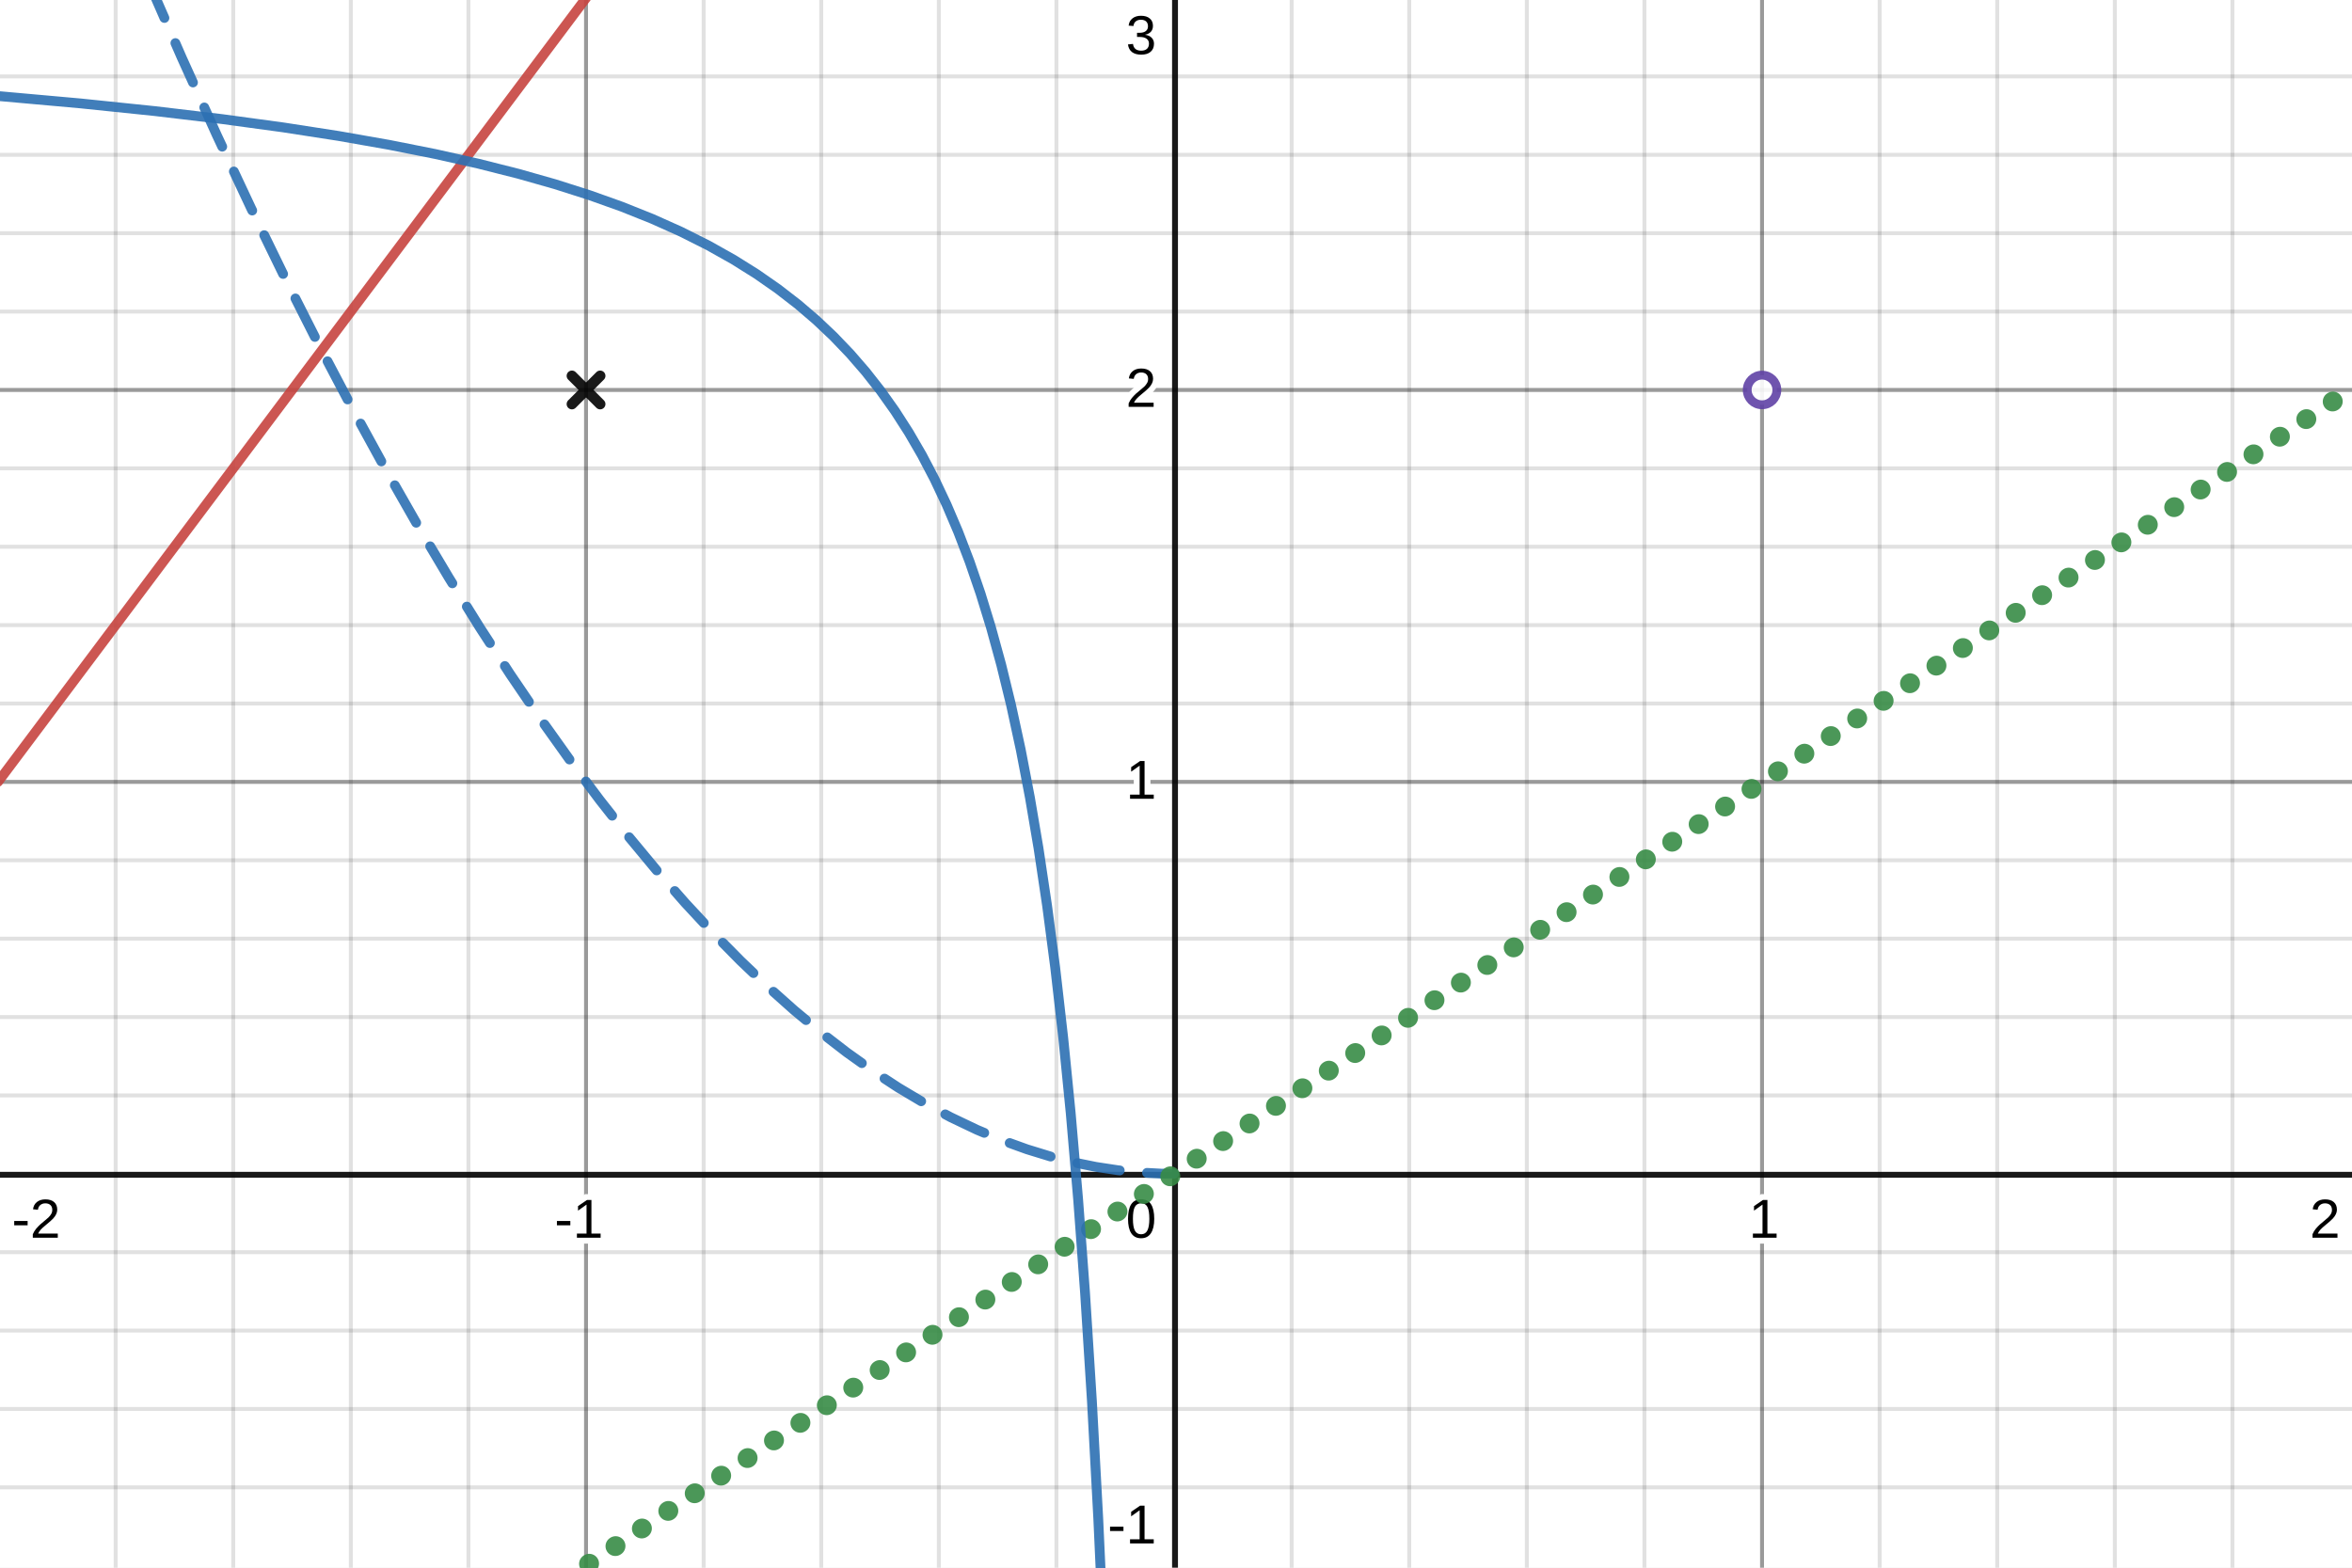
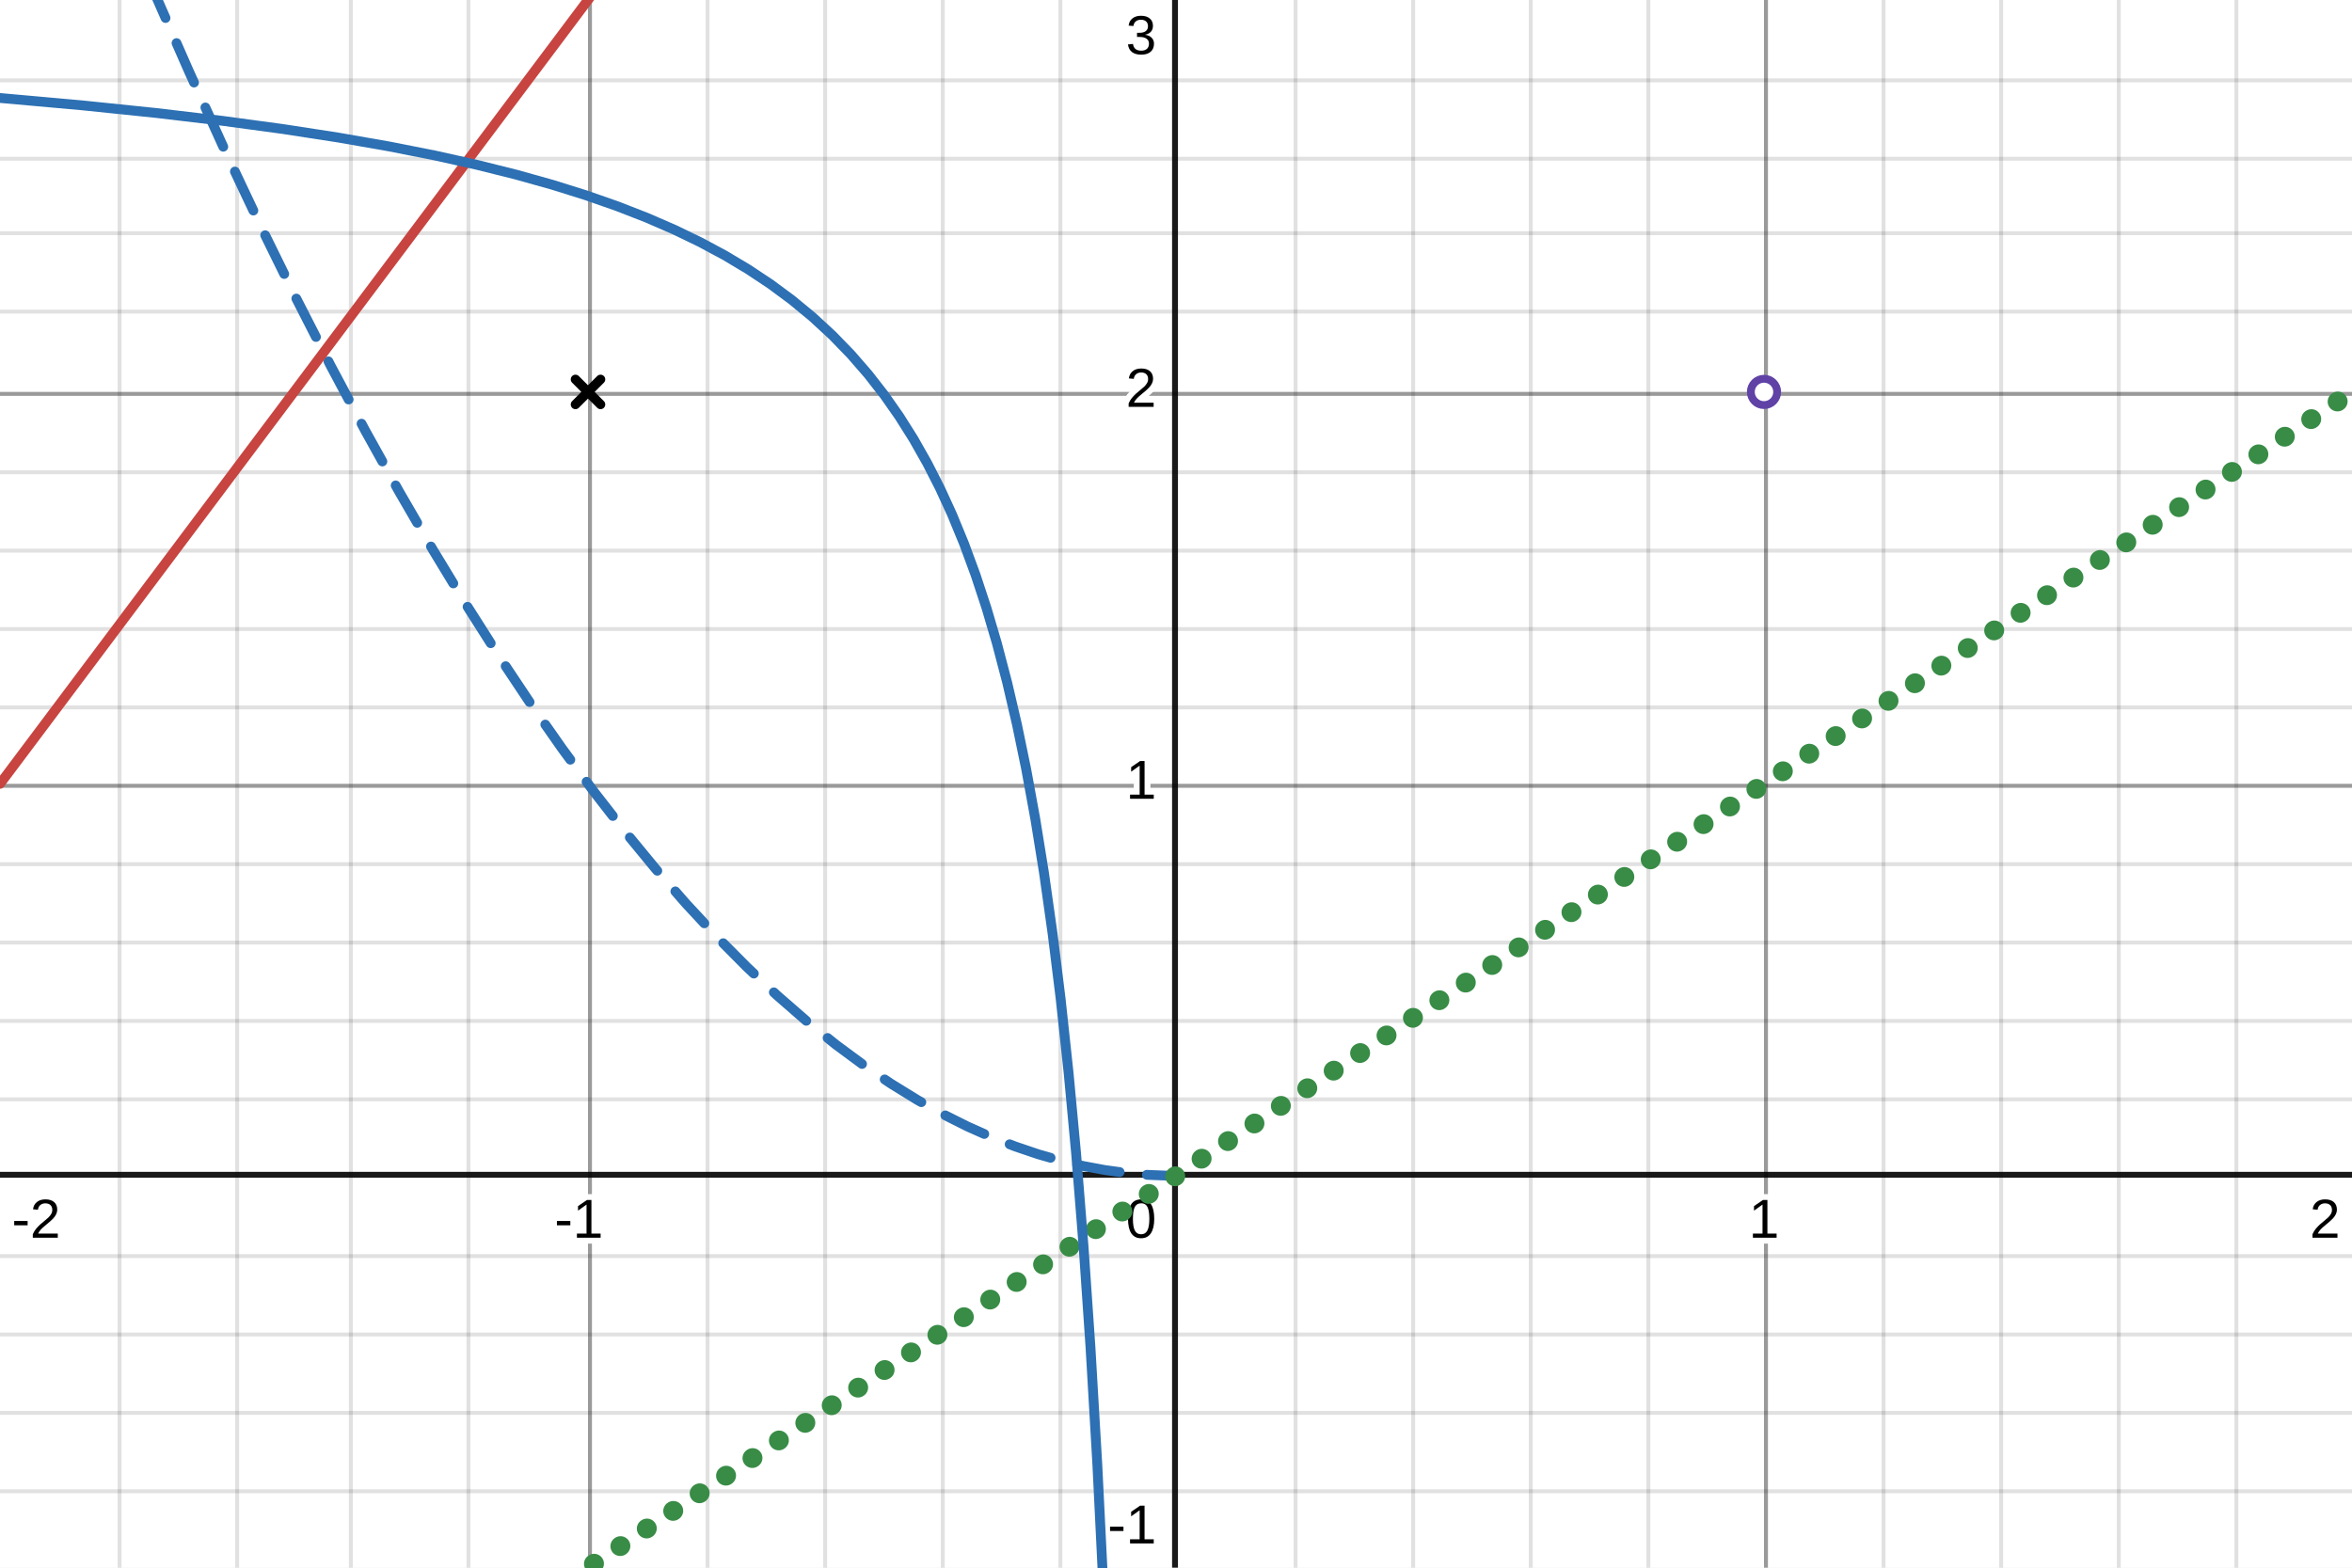
<svg xmlns="http://www.w3.org/2000/svg" version="1.1" width="600" height="400" class="desmos-graph">
  <defs />
  <g transform="scale(1,1)">
-     <g id="background-dfdc957d">
+     <g id="background-16668be8">
      <rect fill="white" stroke="none" x="0" y="0" width="600" height="400" class="dcg-svg-background" />
    </g>
-     <g id="background-images-dfdc957d" />
-     <g id="graphpaper-dfdc957d">
-       <g id="grid-dfdc957d">
+     <g id="background-images-16668be8" />
+     <g id="graphpaper-16668be8">
+       <g id="grid-16668be8">
        <g>
-           <path fill="none" stroke="rgb(0,0,0)" class="dcg-svg-minor-gridline" paint-order="fill stroke markers" d=" M -0.5 0 L -0.5 400" stroke-opacity="0.12" stroke-miterlimit="10" stroke-dasharray="" />
-           <path fill="none" stroke="rgb(0,0,0)" class="dcg-svg-minor-gridline" paint-order="fill stroke markers" d=" M 29.5 0 L 29.5 400" stroke-opacity="0.12" stroke-miterlimit="10" stroke-dasharray="" />
-           <path fill="none" stroke="rgb(0,0,0)" class="dcg-svg-minor-gridline" paint-order="fill stroke markers" d=" M 59.5 0 L 59.5 400" stroke-opacity="0.12" stroke-miterlimit="10" stroke-dasharray="" />
+           <path fill="none" stroke="rgb(0,0,0)" class="dcg-svg-minor-gridline" paint-order="fill stroke markers" d=" M 30.5 0 L 30.5 400" stroke-opacity="0.12" stroke-miterlimit="10" stroke-dasharray="" />
+           <path fill="none" stroke="rgb(0,0,0)" class="dcg-svg-minor-gridline" paint-order="fill stroke markers" d=" M 60.5 0 L 60.5 400" stroke-opacity="0.12" stroke-miterlimit="10" stroke-dasharray="" />
          <path fill="none" stroke="rgb(0,0,0)" class="dcg-svg-minor-gridline" paint-order="fill stroke markers" d=" M 89.5 0 L 89.5 400" stroke-opacity="0.12" stroke-miterlimit="10" stroke-dasharray="" />
          <path fill="none" stroke="rgb(0,0,0)" class="dcg-svg-minor-gridline" paint-order="fill stroke markers" d=" M 119.5 0 L 119.5 400" stroke-opacity="0.12" stroke-miterlimit="10" stroke-dasharray="" />
-           <path fill="none" stroke="rgb(0,0,0)" class="dcg-svg-minor-gridline" paint-order="fill stroke markers" d=" M 149.5 0 L 149.5 400" stroke-opacity="0.12" stroke-miterlimit="10" stroke-dasharray="" />
-           <path fill="none" stroke="rgb(0,0,0)" class="dcg-svg-minor-gridline" paint-order="fill stroke markers" d=" M 179.5 0 L 179.5 400" stroke-opacity="0.12" stroke-miterlimit="10" stroke-dasharray="" />
-           <path fill="none" stroke="rgb(0,0,0)" class="dcg-svg-minor-gridline" paint-order="fill stroke markers" d=" M 209.5 0 L 209.5 400" stroke-opacity="0.12" stroke-miterlimit="10" stroke-dasharray="" />
-           <path fill="none" stroke="rgb(0,0,0)" class="dcg-svg-minor-gridline" paint-order="fill stroke markers" d=" M 239.5 0 L 239.5 400" stroke-opacity="0.12" stroke-miterlimit="10" stroke-dasharray="" />
-           <path fill="none" stroke="rgb(0,0,0)" class="dcg-svg-minor-gridline" paint-order="fill stroke markers" d=" M 269.5 0 L 269.5 400" stroke-opacity="0.12" stroke-miterlimit="10" stroke-dasharray="" />
-           <path fill="none" stroke="rgb(0,0,0)" class="dcg-svg-minor-gridline" paint-order="fill stroke markers" d=" M 329.5 0 L 329.5 400" stroke-opacity="0.12" stroke-miterlimit="10" stroke-dasharray="" />
-           <path fill="none" stroke="rgb(0,0,0)" class="dcg-svg-minor-gridline" paint-order="fill stroke markers" d=" M 359.5 0 L 359.5 400" stroke-opacity="0.12" stroke-miterlimit="10" stroke-dasharray="" />
-           <path fill="none" stroke="rgb(0,0,0)" class="dcg-svg-minor-gridline" paint-order="fill stroke markers" d=" M 389.5 0 L 389.5 400" stroke-opacity="0.12" stroke-miterlimit="10" stroke-dasharray="" />
-           <path fill="none" stroke="rgb(0,0,0)" class="dcg-svg-minor-gridline" paint-order="fill stroke markers" d=" M 419.5 0 L 419.5 400" stroke-opacity="0.12" stroke-miterlimit="10" stroke-dasharray="" />
-           <path fill="none" stroke="rgb(0,0,0)" class="dcg-svg-minor-gridline" paint-order="fill stroke markers" d=" M 449.5 0 L 449.5 400" stroke-opacity="0.12" stroke-miterlimit="10" stroke-dasharray="" />
-           <path fill="none" stroke="rgb(0,0,0)" class="dcg-svg-minor-gridline" paint-order="fill stroke markers" d=" M 479.5 0 L 479.5 400" stroke-opacity="0.12" stroke-miterlimit="10" stroke-dasharray="" />
-           <path fill="none" stroke="rgb(0,0,0)" class="dcg-svg-minor-gridline" paint-order="fill stroke markers" d=" M 509.5 0 L 509.5 400" stroke-opacity="0.12" stroke-miterlimit="10" stroke-dasharray="" />
-           <path fill="none" stroke="rgb(0,0,0)" class="dcg-svg-minor-gridline" paint-order="fill stroke markers" d=" M 539.5 0 L 539.5 400" stroke-opacity="0.12" stroke-miterlimit="10" stroke-dasharray="" />
-           <path fill="none" stroke="rgb(0,0,0)" class="dcg-svg-minor-gridline" paint-order="fill stroke markers" d=" M 569.5 0 L 569.5 400" stroke-opacity="0.12" stroke-miterlimit="10" stroke-dasharray="" />
-           <path fill="none" stroke="rgb(0,0,0)" class="dcg-svg-minor-gridline" paint-order="fill stroke markers" d=" M 0 379.5 L 600 379.5" stroke-opacity="0.12" stroke-miterlimit="10" stroke-dasharray="" />
-           <path fill="none" stroke="rgb(0,0,0)" class="dcg-svg-minor-gridline" paint-order="fill stroke markers" d=" M 0 359.5 L 600 359.5" stroke-opacity="0.12" stroke-miterlimit="10" stroke-dasharray="" />
-           <path fill="none" stroke="rgb(0,0,0)" class="dcg-svg-minor-gridline" paint-order="fill stroke markers" d=" M 0 339.5 L 600 339.5" stroke-opacity="0.12" stroke-miterlimit="10" stroke-dasharray="" />
-           <path fill="none" stroke="rgb(0,0,0)" class="dcg-svg-minor-gridline" paint-order="fill stroke markers" d=" M 0 319.5 L 600 319.5" stroke-opacity="0.12" stroke-miterlimit="10" stroke-dasharray="" />
-           <path fill="none" stroke="rgb(0,0,0)" class="dcg-svg-minor-gridline" paint-order="fill stroke markers" d=" M 0 279.5 L 600 279.5" stroke-opacity="0.12" stroke-miterlimit="10" stroke-dasharray="" />
-           <path fill="none" stroke="rgb(0,0,0)" class="dcg-svg-minor-gridline" paint-order="fill stroke markers" d=" M 0 259.5 L 600 259.5" stroke-opacity="0.12" stroke-miterlimit="10" stroke-dasharray="" />
-           <path fill="none" stroke="rgb(0,0,0)" class="dcg-svg-minor-gridline" paint-order="fill stroke markers" d=" M 0 239.5 L 600 239.5" stroke-opacity="0.12" stroke-miterlimit="10" stroke-dasharray="" />
-           <path fill="none" stroke="rgb(0,0,0)" class="dcg-svg-minor-gridline" paint-order="fill stroke markers" d=" M 0 219.5 L 600 219.5" stroke-opacity="0.12" stroke-miterlimit="10" stroke-dasharray="" />
-           <path fill="none" stroke="rgb(0,0,0)" class="dcg-svg-minor-gridline" paint-order="fill stroke markers" d=" M 0 199.5 L 600 199.5" stroke-opacity="0.12" stroke-miterlimit="10" stroke-dasharray="" />
-           <path fill="none" stroke="rgb(0,0,0)" class="dcg-svg-minor-gridline" paint-order="fill stroke markers" d=" M 0 179.5 L 600 179.5" stroke-opacity="0.12" stroke-miterlimit="10" stroke-dasharray="" />
-           <path fill="none" stroke="rgb(0,0,0)" class="dcg-svg-minor-gridline" paint-order="fill stroke markers" d=" M 0 159.5 L 600 159.5" stroke-opacity="0.12" stroke-miterlimit="10" stroke-dasharray="" />
-           <path fill="none" stroke="rgb(0,0,0)" class="dcg-svg-minor-gridline" paint-order="fill stroke markers" d=" M 0 139.5 L 600 139.5" stroke-opacity="0.12" stroke-miterlimit="10" stroke-dasharray="" />
-           <path fill="none" stroke="rgb(0,0,0)" class="dcg-svg-minor-gridline" paint-order="fill stroke markers" d=" M 0 119.5 L 600 119.5" stroke-opacity="0.12" stroke-miterlimit="10" stroke-dasharray="" />
-           <path fill="none" stroke="rgb(0,0,0)" class="dcg-svg-minor-gridline" paint-order="fill stroke markers" d=" M 0 99.5 L 600 99.5" stroke-opacity="0.12" stroke-miterlimit="10" stroke-dasharray="" />
+           <path fill="none" stroke="rgb(0,0,0)" class="dcg-svg-minor-gridline" paint-order="fill stroke markers" d=" M 150.5 0 L 150.5 400" stroke-opacity="0.12" stroke-miterlimit="10" stroke-dasharray="" />
+           <path fill="none" stroke="rgb(0,0,0)" class="dcg-svg-minor-gridline" paint-order="fill stroke markers" d=" M 180.5 0 L 180.5 400" stroke-opacity="0.12" stroke-miterlimit="10" stroke-dasharray="" />
+           <path fill="none" stroke="rgb(0,0,0)" class="dcg-svg-minor-gridline" paint-order="fill stroke markers" d=" M 210.5 0 L 210.5 400" stroke-opacity="0.12" stroke-miterlimit="10" stroke-dasharray="" />
+           <path fill="none" stroke="rgb(0,0,0)" class="dcg-svg-minor-gridline" paint-order="fill stroke markers" d=" M 240.5 0 L 240.5 400" stroke-opacity="0.12" stroke-miterlimit="10" stroke-dasharray="" />
+           <path fill="none" stroke="rgb(0,0,0)" class="dcg-svg-minor-gridline" paint-order="fill stroke markers" d=" M 270.5 0 L 270.5 400" stroke-opacity="0.12" stroke-miterlimit="10" stroke-dasharray="" />
+           <path fill="none" stroke="rgb(0,0,0)" class="dcg-svg-minor-gridline" paint-order="fill stroke markers" d=" M 330.5 0 L 330.5 400" stroke-opacity="0.12" stroke-miterlimit="10" stroke-dasharray="" />
+           <path fill="none" stroke="rgb(0,0,0)" class="dcg-svg-minor-gridline" paint-order="fill stroke markers" d=" M 360.5 0 L 360.5 400" stroke-opacity="0.12" stroke-miterlimit="10" stroke-dasharray="" />
+           <path fill="none" stroke="rgb(0,0,0)" class="dcg-svg-minor-gridline" paint-order="fill stroke markers" d=" M 390.5 0 L 390.5 400" stroke-opacity="0.12" stroke-miterlimit="10" stroke-dasharray="" />
+           <path fill="none" stroke="rgb(0,0,0)" class="dcg-svg-minor-gridline" paint-order="fill stroke markers" d=" M 420.5 0 L 420.5 400" stroke-opacity="0.12" stroke-miterlimit="10" stroke-dasharray="" />
+           <path fill="none" stroke="rgb(0,0,0)" class="dcg-svg-minor-gridline" paint-order="fill stroke markers" d=" M 450.5 0 L 450.5 400" stroke-opacity="0.12" stroke-miterlimit="10" stroke-dasharray="" />
+           <path fill="none" stroke="rgb(0,0,0)" class="dcg-svg-minor-gridline" paint-order="fill stroke markers" d=" M 480.5 0 L 480.5 400" stroke-opacity="0.12" stroke-miterlimit="10" stroke-dasharray="" />
+           <path fill="none" stroke="rgb(0,0,0)" class="dcg-svg-minor-gridline" paint-order="fill stroke markers" d=" M 510.5 0 L 510.5 400" stroke-opacity="0.12" stroke-miterlimit="10" stroke-dasharray="" />
+           <path fill="none" stroke="rgb(0,0,0)" class="dcg-svg-minor-gridline" paint-order="fill stroke markers" d=" M 540.5 0 L 540.5 400" stroke-opacity="0.12" stroke-miterlimit="10" stroke-dasharray="" />
+           <path fill="none" stroke="rgb(0,0,0)" class="dcg-svg-minor-gridline" paint-order="fill stroke markers" d=" M 570.5 0 L 570.5 400" stroke-opacity="0.12" stroke-miterlimit="10" stroke-dasharray="" />
+           <path fill="none" stroke="rgb(0,0,0)" class="dcg-svg-minor-gridline" paint-order="fill stroke markers" d=" M 0 380.5 L 600 380.5" stroke-opacity="0.12" stroke-miterlimit="10" stroke-dasharray="" />
+           <path fill="none" stroke="rgb(0,0,0)" class="dcg-svg-minor-gridline" paint-order="fill stroke markers" d=" M 0 360.5 L 600 360.5" stroke-opacity="0.12" stroke-miterlimit="10" stroke-dasharray="" />
+           <path fill="none" stroke="rgb(0,0,0)" class="dcg-svg-minor-gridline" paint-order="fill stroke markers" d=" M 0 340.5 L 600 340.5" stroke-opacity="0.12" stroke-miterlimit="10" stroke-dasharray="" />
+           <path fill="none" stroke="rgb(0,0,0)" class="dcg-svg-minor-gridline" paint-order="fill stroke markers" d=" M 0 320.5 L 600 320.5" stroke-opacity="0.12" stroke-miterlimit="10" stroke-dasharray="" />
+           <path fill="none" stroke="rgb(0,0,0)" class="dcg-svg-minor-gridline" paint-order="fill stroke markers" d=" M 0 280.5 L 600 280.5" stroke-opacity="0.12" stroke-miterlimit="10" stroke-dasharray="" />
+           <path fill="none" stroke="rgb(0,0,0)" class="dcg-svg-minor-gridline" paint-order="fill stroke markers" d=" M 0 260.5 L 600 260.5" stroke-opacity="0.12" stroke-miterlimit="10" stroke-dasharray="" />
+           <path fill="none" stroke="rgb(0,0,0)" class="dcg-svg-minor-gridline" paint-order="fill stroke markers" d=" M 0 240.5 L 600 240.5" stroke-opacity="0.12" stroke-miterlimit="10" stroke-dasharray="" />
+           <path fill="none" stroke="rgb(0,0,0)" class="dcg-svg-minor-gridline" paint-order="fill stroke markers" d=" M 0 220.5 L 600 220.5" stroke-opacity="0.12" stroke-miterlimit="10" stroke-dasharray="" />
+           <path fill="none" stroke="rgb(0,0,0)" class="dcg-svg-minor-gridline" paint-order="fill stroke markers" d=" M 0 200.5 L 600 200.5" stroke-opacity="0.12" stroke-miterlimit="10" stroke-dasharray="" />
+           <path fill="none" stroke="rgb(0,0,0)" class="dcg-svg-minor-gridline" paint-order="fill stroke markers" d=" M 0 180.5 L 600 180.5" stroke-opacity="0.12" stroke-miterlimit="10" stroke-dasharray="" />
+           <path fill="none" stroke="rgb(0,0,0)" class="dcg-svg-minor-gridline" paint-order="fill stroke markers" d=" M 0 160.5 L 600 160.5" stroke-opacity="0.12" stroke-miterlimit="10" stroke-dasharray="" />
+           <path fill="none" stroke="rgb(0,0,0)" class="dcg-svg-minor-gridline" paint-order="fill stroke markers" d=" M 0 140.5 L 600 140.5" stroke-opacity="0.12" stroke-miterlimit="10" stroke-dasharray="" />
+           <path fill="none" stroke="rgb(0,0,0)" class="dcg-svg-minor-gridline" paint-order="fill stroke markers" d=" M 0 120.5 L 600 120.5" stroke-opacity="0.12" stroke-miterlimit="10" stroke-dasharray="" />
+           <path fill="none" stroke="rgb(0,0,0)" class="dcg-svg-minor-gridline" paint-order="fill stroke markers" d=" M 0 100.5 L 600 100.5" stroke-opacity="0.12" stroke-miterlimit="10" stroke-dasharray="" />
          <path fill="none" stroke="rgb(0,0,0)" class="dcg-svg-minor-gridline" paint-order="fill stroke markers" d=" M 0 79.5 L 600 79.5" stroke-opacity="0.12" stroke-miterlimit="10" stroke-dasharray="" />
          <path fill="none" stroke="rgb(0,0,0)" class="dcg-svg-minor-gridline" paint-order="fill stroke markers" d=" M 0 59.5 L 600 59.5" stroke-opacity="0.12" stroke-miterlimit="10" stroke-dasharray="" />
-           <path fill="none" stroke="rgb(0,0,0)" class="dcg-svg-minor-gridline" paint-order="fill stroke markers" d=" M 0 39.5 L 600 39.5" stroke-opacity="0.12" stroke-miterlimit="10" stroke-dasharray="" />
-           <path fill="none" stroke="rgb(0,0,0)" class="dcg-svg-minor-gridline" paint-order="fill stroke markers" d=" M 0 19.5 L 600 19.5" stroke-opacity="0.12" stroke-miterlimit="10" stroke-dasharray="" />
-           <path fill="none" stroke="rgb(0,0,0)" class="dcg-svg-minor-gridline" paint-order="fill stroke markers" d=" M 0 -0.5 L 600 -0.5" stroke-opacity="0.12" stroke-miterlimit="10" stroke-dasharray="" />
-           <path fill="none" stroke="rgb(0,0,0)" class="dcg-svg-major-gridline" paint-order="fill stroke markers" d=" M -0.5 0 L -0.5 400" stroke-opacity="0.318" stroke-miterlimit="10" stroke-dasharray="" />
-           <path fill="none" stroke="rgb(0,0,0)" class="dcg-svg-major-gridline" paint-order="fill stroke markers" d=" M 149.5 0 L 149.5 400" stroke-opacity="0.318" stroke-miterlimit="10" stroke-dasharray="" />
-           <path fill="none" stroke="rgb(0,0,0)" class="dcg-svg-major-gridline" paint-order="fill stroke markers" d=" M 449.5 0 L 449.5 400" stroke-opacity="0.318" stroke-miterlimit="10" stroke-dasharray="" />
-           <path fill="none" stroke="rgb(0,0,0)" class="dcg-svg-major-gridline" paint-order="fill stroke markers" d=" M 0 199.5 L 600 199.5" stroke-opacity="0.318" stroke-miterlimit="10" stroke-dasharray="" />
-           <path fill="none" stroke="rgb(0,0,0)" class="dcg-svg-major-gridline" paint-order="fill stroke markers" d=" M 0 99.5 L 600 99.5" stroke-opacity="0.318" stroke-miterlimit="10" stroke-dasharray="" />
-           <path fill="none" stroke="rgb(0,0,0)" class="dcg-svg-major-gridline" paint-order="fill stroke markers" d=" M 0 -0.5 L 600 -0.5" stroke-opacity="0.318" stroke-miterlimit="10" stroke-dasharray="" />
+           <path fill="none" stroke="rgb(0,0,0)" class="dcg-svg-minor-gridline" paint-order="fill stroke markers" d=" M 0 40.5 L 600 40.5" stroke-opacity="0.12" stroke-miterlimit="10" stroke-dasharray="" />
+           <path fill="none" stroke="rgb(0,0,0)" class="dcg-svg-minor-gridline" paint-order="fill stroke markers" d=" M 0 20.5 L 600 20.5" stroke-opacity="0.12" stroke-miterlimit="10" stroke-dasharray="" />
+           <path fill="none" stroke="rgb(0,0,0)" class="dcg-svg-major-gridline" paint-order="fill stroke markers" d=" M 150.5 0 L 150.5 400" stroke-opacity="0.318" stroke-miterlimit="10" stroke-dasharray="" />
+           <path fill="none" stroke="rgb(0,0,0)" class="dcg-svg-major-gridline" paint-order="fill stroke markers" d=" M 450.5 0 L 450.5 400" stroke-opacity="0.318" stroke-miterlimit="10" stroke-dasharray="" />
+           <path fill="none" stroke="rgb(0,0,0)" class="dcg-svg-major-gridline" paint-order="fill stroke markers" d=" M 0 200.5 L 600 200.5" stroke-opacity="0.318" stroke-miterlimit="10" stroke-dasharray="" />
+           <path fill="none" stroke="rgb(0,0,0)" class="dcg-svg-major-gridline" paint-order="fill stroke markers" d=" M 0 100.5 L 600 100.5" stroke-opacity="0.318" stroke-miterlimit="10" stroke-dasharray="" />
        </g>
      </g>
-       <g id="axis-dfdc957d">
-         <g id="yaxis-dfdc957d">
-           <path fill="none" stroke="rgb(0,0,0)" class="dcg-svg-axis-line" paint-order="fill stroke markers" d=" M 299.75 0 L 299.75 400" stroke-opacity="0.9" stroke-miterlimit="10" stroke-width="1.5" stroke-dasharray="" />
+       <g id="axis-16668be8">
+         <g id="yaxis-16668be8">
+           <g>
+             <path fill="none" stroke="rgb(0,0,0)" class="dcg-svg-axis-line" paint-order="fill stroke markers" d=" M 299.75 0 L 299.75 400" stroke-opacity="0.9" stroke-miterlimit="10" stroke-width="1.5" stroke-dasharray="" />
+           </g>
        </g>
-         <g id="xaxis-dfdc957d">
-           <path fill="none" stroke="rgb(0,0,0)" class="dcg-svg-axis-line" paint-order="fill stroke markers" d=" M 0 299.75 L 600 299.75" stroke-opacity="0.9" stroke-miterlimit="10" stroke-width="1.5" stroke-dasharray="" />
+         <g id="xaxis-16668be8">
+           <g>
+             <path fill="none" stroke="rgb(0,0,0)" class="dcg-svg-axis-line" paint-order="fill stroke markers" d=" M 0 299.75 L 600 299.75" stroke-opacity="0.9" stroke-miterlimit="10" stroke-width="1.5" stroke-dasharray="" />
+           </g>
        </g>
        <g>
          <g class="dcg-svg-axis-value">
            <text fill="none" stroke="#ffffff" font-family="Arial" font-size="14px" font-style="normal" font-weight="normal" text-decoration="normal" x="291.107" y="315.808" text-anchor="middle" stroke-miterlimit="2" stroke-width="3" stroke-dasharray="">0</text>
            <text fill="#000000" stroke="none" font-family="Arial" font-size="14px" font-style="normal" font-weight="normal" text-decoration="normal" x="291.107" y="315.808" text-anchor="middle">0</text>
          </g>
          <g class="dcg-svg-axis-value dcg-svg-offcenter-axis-value">
            <text fill="none" stroke="#ffffff" font-family="Arial" font-size="14px" font-style="normal" font-weight="normal" text-decoration="normal" x="9.224" y="315.808" text-anchor="middle" stroke-miterlimit="2" stroke-width="3" stroke-dasharray="">-2</text>
            <text fill="#000000" stroke="none" font-family="Arial" font-size="14px" font-style="normal" font-weight="normal" text-decoration="normal" x="9.224" y="315.808" text-anchor="middle">-2</text>
          </g>
          <g class="dcg-svg-axis-value">
            <text fill="none" stroke="#ffffff" font-family="Arial" font-size="14px" font-style="normal" font-weight="normal" text-decoration="normal" x="147.669" y="315.808" text-anchor="middle" stroke-miterlimit="2" stroke-width="3" stroke-dasharray="">-1</text>
            <text fill="#000000" stroke="none" font-family="Arial" font-size="14px" font-style="normal" font-weight="normal" text-decoration="normal" x="147.669" y="315.808" text-anchor="middle">-1</text>
          </g>
          <g class="dcg-svg-axis-value">
            <text fill="none" stroke="#ffffff" font-family="Arial" font-size="14px" font-style="normal" font-weight="normal" text-decoration="normal" x="450" y="315.808" text-anchor="middle" stroke-miterlimit="2" stroke-width="3" stroke-dasharray="">1</text>
            <text fill="#000000" stroke="none" font-family="Arial" font-size="14px" font-style="normal" font-weight="normal" text-decoration="normal" x="450" y="315.808" text-anchor="middle">1</text>
          </g>
          <g class="dcg-svg-axis-value dcg-svg-offcenter-axis-value">
            <text fill="none" stroke="#ffffff" font-family="Arial" font-size="14px" font-style="normal" font-weight="normal" text-decoration="normal" x="593.107" y="315.808" text-anchor="middle" stroke-miterlimit="2" stroke-width="3" stroke-dasharray="">2</text>
            <text fill="#000000" stroke="none" font-family="Arial" font-size="14px" font-style="normal" font-weight="normal" text-decoration="normal" x="593.107" y="315.808" text-anchor="middle">2</text>
          </g>
          <g class="dcg-svg-axis-value dcg-svg-offcenter-axis-value">
            <text fill="none" stroke="#ffffff" font-family="Arial" font-size="14px" font-style="normal" font-weight="normal" text-decoration="normal" x="288.776" y="393.808" text-anchor="middle" stroke-miterlimit="2" stroke-width="3" stroke-dasharray="">-1</text>
            <text fill="#000000" stroke="none" font-family="Arial" font-size="14px" font-style="normal" font-weight="normal" text-decoration="normal" x="288.776" y="393.808" text-anchor="middle">-1</text>
          </g>
          <g class="dcg-svg-axis-value">
            <text fill="none" stroke="#ffffff" font-family="Arial" font-size="14px" font-style="normal" font-weight="normal" text-decoration="normal" x="291.107" y="203.808" text-anchor="middle" stroke-miterlimit="2" stroke-width="3" stroke-dasharray="">1</text>
            <text fill="#000000" stroke="none" font-family="Arial" font-size="14px" font-style="normal" font-weight="normal" text-decoration="normal" x="291.107" y="203.808" text-anchor="middle">1</text>
          </g>
          <g class="dcg-svg-axis-value">
            <text fill="none" stroke="#ffffff" font-family="Arial" font-size="14px" font-style="normal" font-weight="normal" text-decoration="normal" x="291.107" y="103.808" text-anchor="middle" stroke-miterlimit="2" stroke-width="3" stroke-dasharray="">2</text>
            <text fill="#000000" stroke="none" font-family="Arial" font-size="14px" font-style="normal" font-weight="normal" text-decoration="normal" x="291.107" y="103.808" text-anchor="middle">2</text>
          </g>
          <g class="dcg-svg-axis-value dcg-svg-offcenter-axis-value">
            <text fill="none" stroke="#ffffff" font-family="Arial" font-size="14px" font-style="normal" font-weight="normal" text-decoration="normal" x="291.107" y="13.808" text-anchor="middle" stroke-miterlimit="2" stroke-width="3" stroke-dasharray="">3</text>
            <text fill="#000000" stroke="none" font-family="Arial" font-size="14px" font-style="normal" font-weight="normal" text-decoration="normal" x="291.107" y="13.808" text-anchor="middle">3</text>
          </g>
        </g>
      </g>
    </g>
-     <g id="expressions-dfdc957d">
-       <g id="sketch-dfdc957d">
+     <g id="expressions-16668be8">
+       <g id="sketch-16668be8">
        <path fill="#2d70b3" stroke="none" paint-order="stroke fill markers" d="" fill-opacity="0.4" />
        <g>
-           <path fill="none" stroke="#2d70b3" class="dcg-svg-curve" paint-order="fill stroke markers" d=" M 37.54 -5.5 L 41.942 4.581 M 44.743 10.996 L 46.375 14.734 M 46.375 14.734 L 49.228 21.04 M 52.113 27.418 L 55.311 34.484 M 55.311 34.484 L 56.688 37.421 M 59.661 43.758 L 64.1 53.218 M 64.1 53.218 L 64.341 53.713 M 67.405 60.007 L 72.22 69.897 M 75.363 76.152 L 80.327 85.968 M 83.553 92.18 L 88.674 101.915 M 91.998 108.076 L 97.281 117.724 M 100.72 123.821 L 106.171 133.375 M 109.743 139.395 L 114.49 147.373 M 114.49 147.373 L 115.396 148.831 M 119.091 154.776 L 122.4 160.103 M 122.4 160.103 L 124.976 164.069 M 128.789 169.939 L 130.164 172.057 M 130.164 172.057 L 134.929 179.065 M 138.896 184.833 L 145.282 193.789 M 149.47 199.398 L 153.016 204.133 M 153.016 204.133 L 156.162 208.127 M 160.499 213.622 L 167.525 222.085 M 172.137 227.351 L 174.842 230.435 M 174.842 230.435 L 179.536 235.49 M 184.376 240.545 L 188.904 245.138 M 188.904 245.138 L 192.199 248.277 M 197.313 253.055 L 202.527 257.706 M 202.527 257.706 L 205.612 260.273 M 211.045 264.686 L 216.004 268.515 M 216.004 268.515 L 219.859 271.263 M 225.641 275.207 L 229.188 277.527 M 229.188 277.527 L 234.997 280.988 M 241.145 284.333 L 242.518 285.069 M 242.518 285.069 L 249.256 288.28 M 249.256 288.28 L 251.081 289.043 M 257.575 291.651 L 262 293.25 M 262 293.25 L 268.006 295.092 M 268.006 295.092 L 268.018 295.095 M 274.814 296.771 L 279.578 297.736 M 279.578 297.736 L 285.145 298.584 M 285.145 298.584 L 285.65 298.636 M 292.621 299.26 L 296.131 299.45 M 296.131 299.45 L 299.5 299.5" stroke-linecap="round" stroke-linejoin="round" stroke-miterlimit="10" stroke-width="2.5" stroke-opacity="0.9" stroke-dasharray="" />
+           <path fill="none" stroke="#2d70b3" class="dcg-svg-curve" paint-order="fill stroke markers" d=" M 37.838 -5.5 L 38.818 -3.182 M 38.818 -3.182 L 42.226 4.587 M 45.037 10.997 L 48.193 18.193 M 48.193 18.193 L 49.495 21.053 M 52.395 27.424 L 56.951 37.436 M 59.927 43.772 L 64.628 53.717 M 67.654 60.029 L 72.504 69.902 M 75.595 76.183 L 80.602 85.977 M 83.788 92.21 L 84.375 93.359 M 84.375 93.359 L 88.939 101.929 M 92.23 108.107 L 93.164 109.862 M 93.164 109.862 L 97.541 117.74 M 100.94 123.859 L 101.807 125.42 M 101.807 125.42 L 106.43 133.391 M 109.943 139.446 L 110.303 140.066 M 110.303 140.066 L 115.636 148.858 M 119.282 154.833 L 125.182 164.117 M 128.998 169.985 L 135.1 179.137 M 139.107 184.877 L 143.408 191.018 M 143.408 191.018 L 145.487 193.837 M 149.641 199.471 L 151.465 201.944 M 151.465 201.944 L 156.333 208.2 M 160.676 213.69 L 167.285 221.719 M 167.285 221.719 L 167.68 222.171 M 172.284 227.444 L 175.049 230.61 M 175.049 230.61 L 179.675 235.589 M 184.497 240.662 L 190.576 246.784 M 190.576 246.784 L 192.306 248.408 M 197.409 253.199 L 198.193 253.935 M 198.193 253.935 L 205.677 260.454 M 211.128 264.846 L 213.281 266.577 M 213.281 266.577 L 219.906 271.472 M 225.687 275.418 L 227.344 276.538 M 227.344 276.538 L 234.082 280.688 M 234.082 280.688 L 235.031 281.217 M 241.16 284.597 L 246.826 287.434 M 246.826 287.434 L 251.086 289.331 M 257.568 291.969 L 258.984 292.523 M 258.984 292.523 L 264.844 294.507 M 264.844 294.507 L 268.009 295.416 M 274.79 297.147 L 276.27 297.497 M 276.27 297.497 L 281.836 298.534 M 281.836 298.534 L 285.618 299.051 M 292.582 299.75 L 292.822 299.771 M 292.822 299.771 L 298.242 299.986 M 298.242 299.986 L 300 300" stroke-linecap="round" stroke-linejoin="round" stroke-miterlimit="10" stroke-width="2.5" stroke-dasharray="" />
        </g>
      </g>
-       <g id="sketch-dfdc957d">
+       <g id="sketch-16668be8">
        <path fill="#388c46" stroke="none" paint-order="stroke fill markers" d="" fill-opacity="0.4" />
        <g>
-           <path fill="none" stroke="#388c46" class="dcg-svg-curve" paint-order="fill stroke markers" d=" M 136.75 408 L 136.833 407.945 M 143.49 403.507 L 143.573 403.451 M 150.229 399.014 L 150.312 398.958 M 156.969 394.521 L 157.052 394.465 M 163.708 390.028 L 163.792 389.972 M 170.448 385.535 L 170.531 385.479 M 177.188 381.042 L 177.271 380.986 M 183.927 376.548 L 184.01 376.493 M 190.667 372.055 L 190.75 372 M 197.406 367.562 L 197.49 367.507 M 204.146 363.069 L 204.229 363.014 M 210.886 358.576 L 210.969 358.521 M 217.625 354.083 L 217.708 354.028 M 224.365 349.59 L 224.448 349.535 M 231.105 345.097 L 231.188 345.042 M 237.844 340.604 L 237.927 340.548 M 244.584 336.111 L 244.667 336.055 M 251.323 331.618 L 251.407 331.562 M 258.063 327.125 L 258.146 327.069 M 264.803 322.632 L 264.886 322.576 M 271.542 318.139 L 271.625 318.083 M 278.282 313.645 L 278.365 313.59 M 285.021 309.152 L 285.105 309.097 M 291.761 304.659 L 291.844 304.604 M 298.501 300.166 L 298.584 300.111 M 305.24 295.673 L 305.323 295.618 M 311.98 291.18 L 312.063 291.125 M 318.719 286.687 L 318.803 286.632 M 325.459 282.194 L 325.542 282.139 M 332.199 277.701 L 332.282 277.645 M 338.938 273.208 L 339.021 273.152 M 345.678 268.715 L 345.761 268.659 M 352.417 264.222 L 352.501 264.166 M 359.157 259.729 L 359.24 259.673 M 365.897 255.236 L 365.98 255.18 M 372.636 250.742 L 372.719 250.687 M 379.376 246.249 L 379.459 246.194 M 386.115 241.756 L 386.199 241.701 M 392.855 237.263 L 392.938 237.208 M 399.595 232.77 L 399.678 232.715 M 406.334 228.277 L 406.418 228.222 M 413.074 223.784 L 413.157 223.729 M 419.814 219.291 L 419.897 219.236 M 426.553 214.798 L 426.636 214.742 M 433.293 210.305 L 433.376 210.249 M 440.032 205.812 L 440.116 205.756 M 446.772 201.319 L 446.855 201.263 M 453.512 196.826 L 453.595 196.77 M 460.251 192.333 L 460.334 192.277 M 466.991 187.839 L 467.074 187.784 M 473.73 183.346 L 473.814 183.291 M 480.47 178.853 L 480.553 178.798 M 487.21 174.36 L 487.293 174.305 M 493.949 169.867 L 494.032 169.812 M 500.689 165.374 L 500.772 165.319 M 507.428 160.881 L 507.512 160.826 M 514.168 156.388 L 514.251 156.333 M 520.908 151.895 L 520.991 151.839 M 527.647 147.402 L 527.73 147.346 M 534.387 142.909 L 534.47 142.853 M 541.126 138.416 L 541.21 138.36 M 547.866 133.923 L 547.949 133.867 M 554.606 129.43 L 554.689 129.374 M 561.345 124.936 L 561.428 124.881 M 568.085 120.443 L 568.168 120.388 M 574.824 115.95 L 574.908 115.895 M 581.564 111.457 L 581.647 111.402 M 588.304 106.964 L 588.387 106.909 M 595.043 102.471 L 595.127 102.416" stroke-linecap="round" stroke-linejoin="round" stroke-miterlimit="10" stroke-width="5" stroke-opacity="0.9" stroke-dasharray="" />
+           <path fill="none" stroke="#388c46" class="dcg-svg-curve" paint-order="fill stroke markers" d=" M 138 408 L 138.083 407.945 M 144.74 403.507 L 144.823 403.451 M 151.479 399.014 L 151.562 398.958 M 158.219 394.521 L 158.302 394.465 M 164.958 390.028 L 165.042 389.972 M 171.698 385.535 L 171.781 385.479 M 178.438 381.042 L 178.521 380.986 M 185.177 376.548 L 185.26 376.493 M 191.917 372.055 L 192 372 M 198.656 367.562 L 198.74 367.507 M 205.396 363.069 L 205.479 363.014 M 212.136 358.576 L 212.219 358.521 M 218.875 354.083 L 218.958 354.028 M 225.615 349.59 L 225.698 349.535 M 232.355 345.097 L 232.438 345.042 M 239.094 340.604 L 239.177 340.548 M 245.834 336.111 L 245.917 336.055 M 252.573 331.618 L 252.657 331.562 M 259.313 327.125 L 259.396 327.069 M 266.053 322.632 L 266.136 322.576 M 272.792 318.139 L 272.875 318.083 M 279.532 313.645 L 279.615 313.59 M 286.271 309.152 L 286.355 309.097 M 293.011 304.659 L 293.094 304.604 M 299.751 300.166 L 299.834 300.111 M 306.49 295.673 L 306.573 295.618 M 313.23 291.18 L 313.313 291.125 M 319.969 286.687 L 320.053 286.632 M 326.709 282.194 L 326.792 282.139 M 333.449 277.701 L 333.532 277.645 M 340.188 273.208 L 340.271 273.152 M 346.928 268.715 L 347.011 268.659 M 353.667 264.222 L 353.751 264.166 M 360.407 259.729 L 360.49 259.673 M 367.147 255.236 L 367.23 255.18 M 373.886 250.742 L 373.969 250.687 M 380.626 246.249 L 380.709 246.194 M 387.365 241.756 L 387.449 241.701 M 394.105 237.263 L 394.188 237.208 M 400.845 232.77 L 400.928 232.715 M 407.584 228.277 L 407.668 228.222 M 414.324 223.784 L 414.407 223.729 M 421.064 219.291 L 421.147 219.236 M 427.803 214.798 L 427.886 214.742 M 434.543 210.305 L 434.626 210.249 M 441.282 205.812 L 441.366 205.756 M 448.022 201.319 L 448.105 201.263 M 454.762 196.826 L 454.845 196.77 M 461.501 192.333 L 461.584 192.277 M 468.241 187.839 L 468.324 187.784 M 474.98 183.346 L 475.064 183.291 M 481.72 178.853 L 481.803 178.798 M 488.46 174.36 L 488.543 174.305 M 495.199 169.867 L 495.282 169.812 M 501.939 165.374 L 502.022 165.319 M 508.678 160.881 L 508.762 160.826 M 515.418 156.388 L 515.501 156.333 M 522.158 151.895 L 522.241 151.839 M 528.897 147.402 L 528.98 147.346 M 535.637 142.909 L 535.72 142.853 M 542.376 138.416 L 542.46 138.36 M 549.116 133.923 L 549.199 133.867 M 555.856 129.43 L 555.939 129.374 M 562.595 124.936 L 562.678 124.881 M 569.335 120.443 L 569.418 120.388 M 576.074 115.95 L 576.158 115.895 M 582.814 111.457 L 582.897 111.402 M 589.554 106.964 L 589.637 106.909 M 596.293 102.471 L 596.377 102.416" stroke-linecap="round" stroke-linejoin="round" stroke-miterlimit="10" stroke-width="5" stroke-dasharray="" />
        </g>
      </g>
-       <g id="sketch-dfdc957d">
-         <path fill="white" stroke="#6042a6" class="dcg-svg-point" paint-order="fill stroke markers" d=" M 453.28 99.5 L 453.28 99.5 A 3.78 3.78 0 1 0 453.28 99.504 Z" fill-opacity="0.9" stroke-linecap="round" stroke-linejoin="round" stroke-miterlimit="10" stroke-width="2.25" stroke-opacity="0.9" stroke-dasharray="" />
+       <g id="sketch-16668be8">
+         <path fill="white" stroke="#6042a6" class="dcg-svg-point" paint-order="fill stroke markers" d=" M 453.36 100 L 453.36 100 A 3.36 3.36 0 1 0 453.36 100.003 Z" stroke-linecap="round" stroke-linejoin="round" stroke-miterlimit="10" stroke-width="2" stroke-dasharray="" />
      </g>
-       <g id="sketch-dfdc957d">
-         <path fill="none" stroke="#000000" class="dcg-svg-point" paint-order="fill stroke markers" d=" M 145.9 95.9 L 153.1 103.1 M 153.1 95.9 L 145.9 103.1" stroke-linecap="round" stroke-linejoin="round" stroke-miterlimit="10" stroke-width="2.7" stroke-opacity="0.9" stroke-dasharray="" />
+       <g id="sketch-16668be8">
+         <path fill="none" stroke="#000000" class="dcg-svg-point" paint-order="fill stroke markers" d=" M 146.8 96.8 L 153.2 103.2 M 153.2 96.8 L 146.8 103.2" stroke-linecap="round" stroke-linejoin="round" stroke-miterlimit="10" stroke-width="2.4" stroke-dasharray="" />
      </g>
-       <g id="sketch-dfdc957d">
+       <g id="sketch-16668be8">
        <path fill="#c74440" stroke="none" paint-order="stroke fill markers" d="" fill-opacity="0.4" />
        <g>
-           <path fill="none" stroke="#c74440" class="dcg-svg-curve" paint-order="fill stroke markers" d=" M -0.5 199.5 L -0.5 199.5 L 153.25 -5.5" stroke-linecap="round" stroke-linejoin="round" stroke-miterlimit="10" stroke-width="2.5" stroke-opacity="0.9" stroke-dasharray="" />
+           <path fill="none" stroke="#c74440" class="dcg-svg-curve" paint-order="fill stroke markers" d=" M 0 200 L 0 200 L 154.125 -5.5" stroke-linecap="round" stroke-linejoin="round" stroke-miterlimit="10" stroke-width="2.5" stroke-dasharray="" />
        </g>
      </g>
-       <g id="sketch-dfdc957d">
+       <g id="sketch-16668be8">
        <path fill="#2d70b3" stroke="none" paint-order="stroke fill markers" d="" fill-opacity="0.4" />
        <g>
-           <path fill="none" stroke="#2d70b3" class="dcg-svg-curve" paint-order="fill stroke markers" d=" M -0.5 24.5 L -0.5 24.5 L 20.594 26.391 L 39.49 28.345 L 56.629 30.381 L 72.156 32.49 L 86.365 34.689 L 99.256 36.954 L 111.121 39.313 L 122.107 41.779 L 132.215 44.334 L 141.59 46.995 L 150.379 49.795 L 158.582 52.722 L 166.346 55.826 L 173.67 59.104 L 180.701 62.632 L 187.146 66.254 L 193.006 69.926 L 198.426 73.703 L 203.553 77.668 L 208.24 81.683 L 212.635 85.841 L 216.883 90.28 L 220.838 94.845 L 224.646 99.696 L 228.309 104.85 L 231.824 110.323 L 235.193 116.129 L 238.416 122.282 L 241.492 128.793 L 244.422 135.67 L 247.352 143.32 L 250.135 151.429 L 252.771 160.002 L 255.408 169.6 L 257.898 179.782 L 260.389 191.26 L 262.732 203.484 L 264.93 216.449 L 267.127 231.174 L 269.178 246.843 L 271.229 264.785 L 273.133 283.944 L 275.037 306.087 L 276.795 329.823 L 278.553 357.542 L 280.164 387.379 L 280.992 405.5" stroke-linecap="round" stroke-linejoin="round" stroke-miterlimit="10" stroke-width="2.5" stroke-opacity="0.9" stroke-dasharray="" />
+           <path fill="none" stroke="#2d70b3" class="dcg-svg-curve" paint-order="fill stroke markers" d=" M 0 25 L 0 25 L 20.947 26.877 L 39.844 28.829 L 56.836 30.843 L 72.217 32.926 L 86.279 35.093 L 99.17 37.345 L 110.889 39.659 L 121.729 42.071 L 131.689 44.56 L 140.918 47.145 L 149.414 49.805 L 157.471 52.621 L 164.941 55.531 L 171.973 58.581 L 178.564 61.761 L 184.863 65.14 L 190.869 68.725 L 196.582 72.521 L 202.002 76.532 L 207.275 80.885 L 212.402 85.619 L 217.09 90.459 L 221.484 95.522 L 225.586 100.787 L 229.395 106.224 L 233.057 112.035 L 236.572 118.245 L 239.795 124.574 L 242.871 131.282 L 245.947 138.753 L 248.877 146.705 L 251.66 155.152 L 254.297 164.103 L 256.934 174.15 L 259.424 184.838 L 261.768 196.169 L 264.111 208.98 L 266.309 222.609 L 268.506 238.14 L 270.557 254.726 L 272.607 273.797 L 274.512 294.253 L 276.416 318.012 L 278.174 343.624 L 279.932 373.723 L 281.501 405.5" stroke-linecap="round" stroke-linejoin="round" stroke-miterlimit="10" stroke-width="2.5" stroke-dasharray="" />
        </g>
      </g>
    </g>
-     <g id="labels-dfdc957d" />
+     <g id="labels-16668be8" />
  </g>
</svg>
